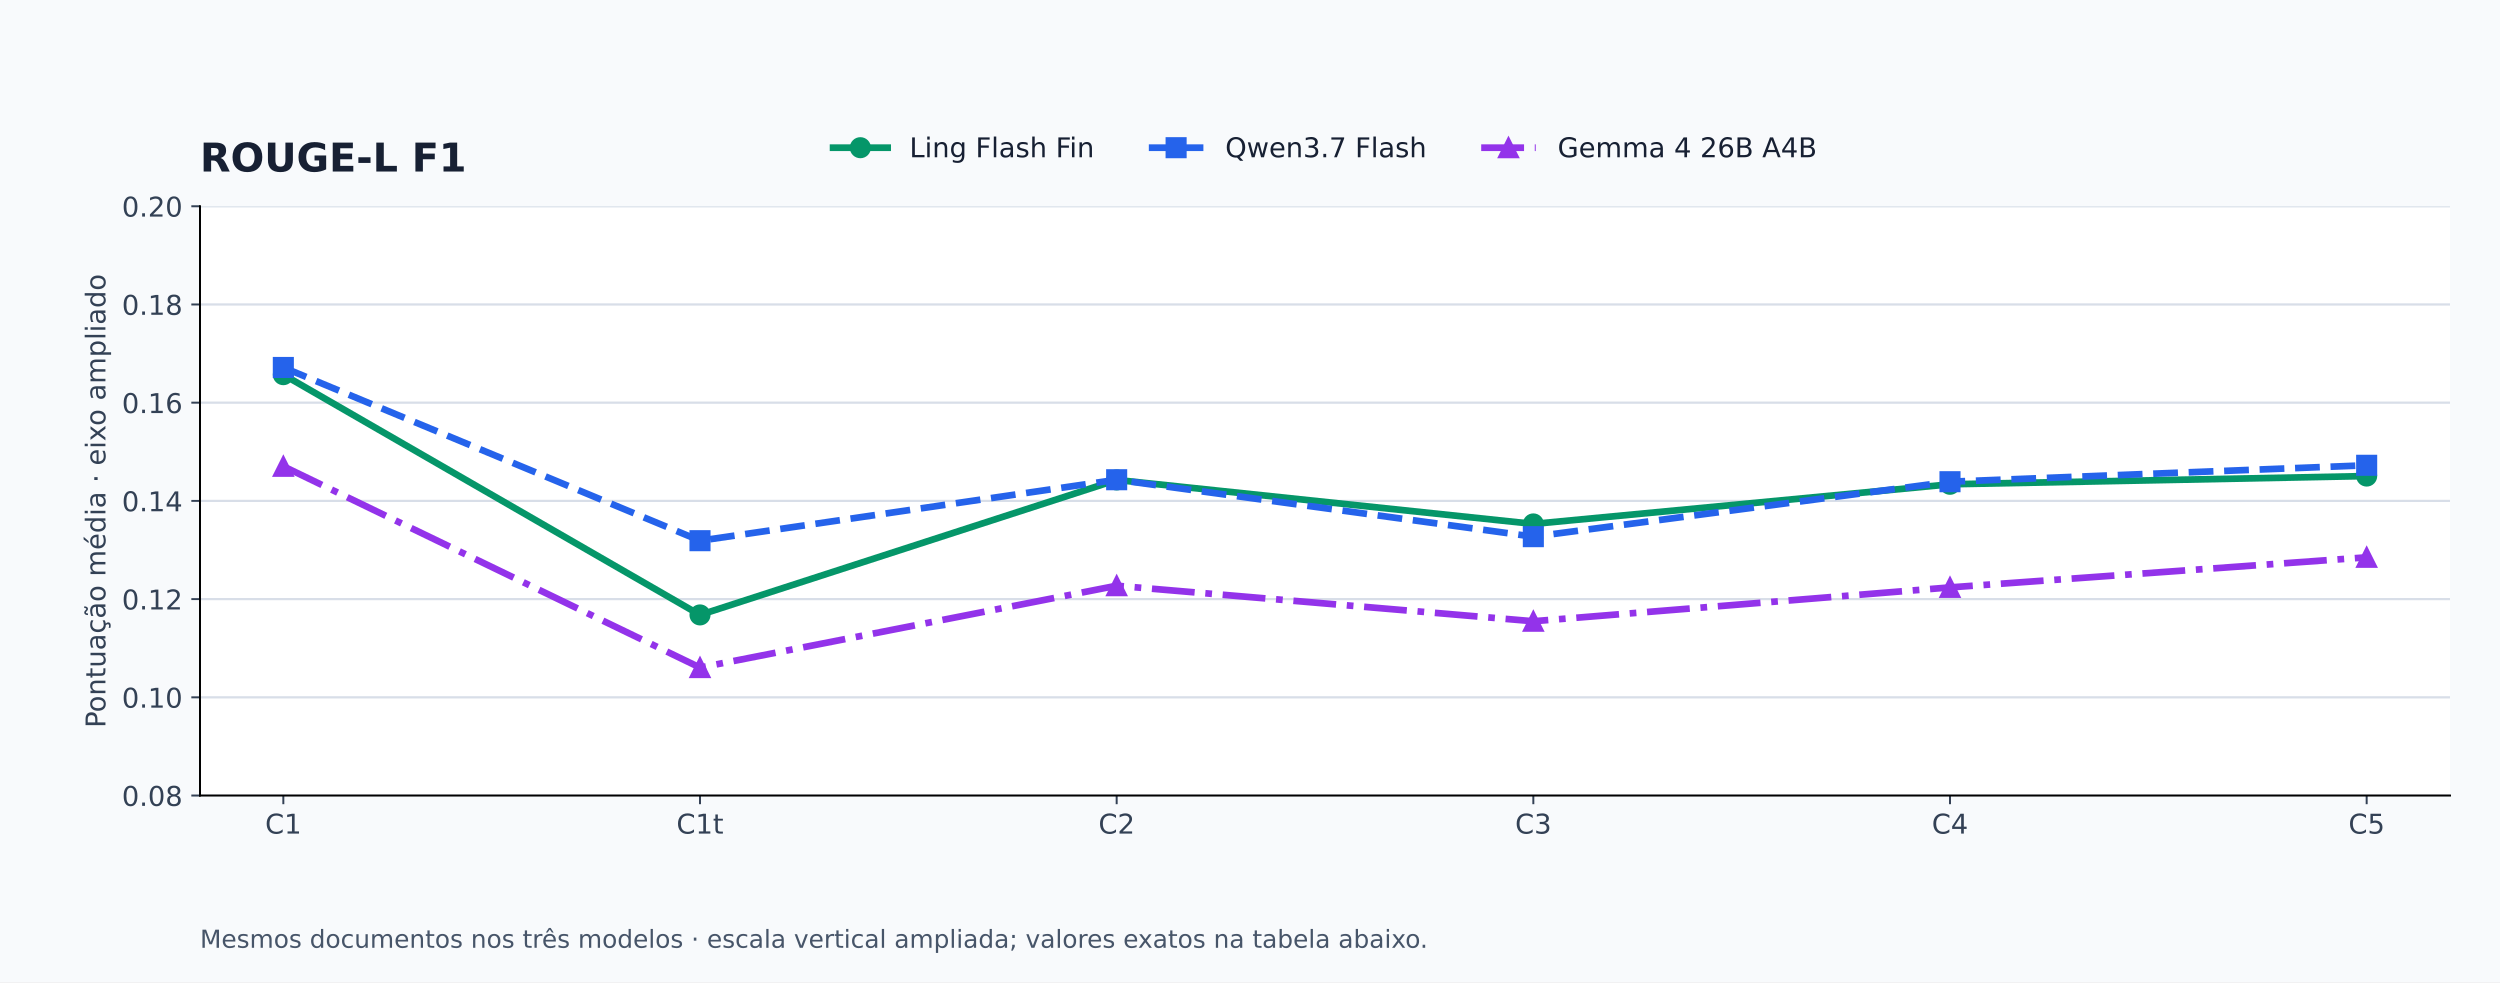
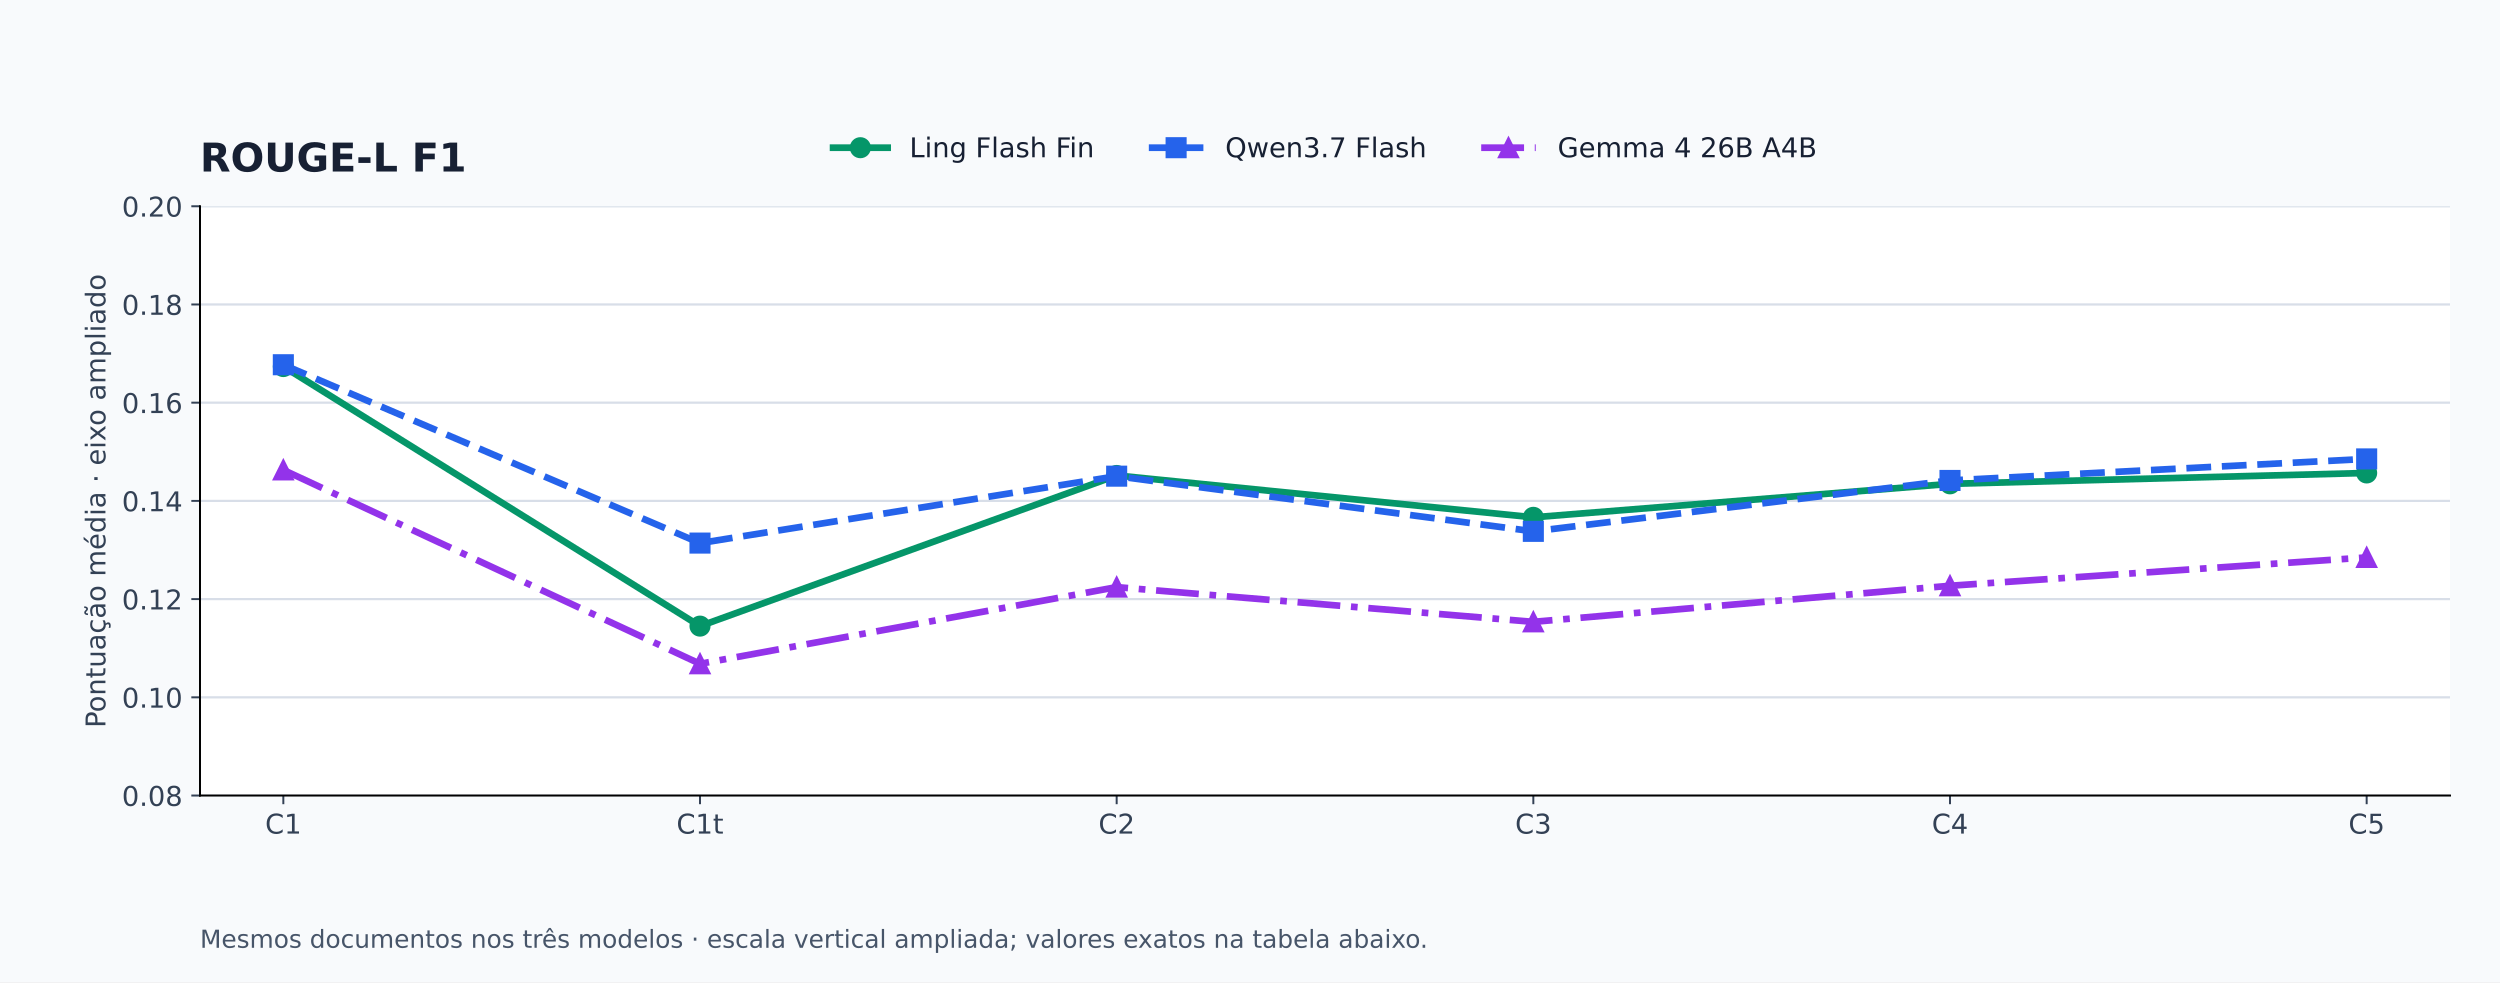
<svg xmlns="http://www.w3.org/2000/svg" xmlns:xlink="http://www.w3.org/1999/xlink" width="1008pt" height="396pt" viewBox="0 0 1008 396" version="1.1">
  <defs>
    <style type="text/css">*{stroke-linejoin: round; stroke-linecap: butt}</style>
  </defs>
  <g id="figure_1">
    <g id="patch_1">
      <path d="M 0 396  L 1008 396  L 1008 0  L 0 0  z " style="fill: #f8fafc" />
    </g>
    <g id="axes_1">
      <g id="patch_2">
        <path d="M 80.64 320.76  L 987.84 320.76  L 987.84 83.16  L 80.64 83.16  z " style="fill: #ffffff" />
      </g>
      <g id="matplotlib.axis_1">
        <g id="xtick_1">
          <g id="line2d_1">
            <defs>
              <path id="m0324ca6d8b" d="M 0 0  L 0 3.5  " style="stroke: #334155; stroke-width: 0.8" />
            </defs>
            <g>
              <use xlink:href="#m0324ca6d8b" x="114.24" y="320.76" style="fill: #334155; stroke: #334155; stroke-width: 0.8" />
            </g>
          </g>
          <g id="text_1">
            <text style="font-size: 11px; font-family: 'DejaVu Sans', 'Bitstream Vera Sans', 'Computer Modern Sans Serif', 'Lucida Grande', 'Verdana', 'Geneva', 'Lucid', 'Arial', 'Helvetica', 'Avant Garde', sans-serif; text-anchor: middle; fill: #334155" x="114.24" y="336.117" transform="rotate(-0 114.24 336.1174)">C1</text>
          </g>
        </g>
        <g id="xtick_2">
          <g id="line2d_2">
            <g>
              <use xlink:href="#m0324ca6d8b" x="282.24" y="320.76" style="fill: #334155; stroke: #334155; stroke-width: 0.8" />
            </g>
          </g>
          <g id="text_2">
            <text style="font-size: 11px; font-family: 'DejaVu Sans', 'Bitstream Vera Sans', 'Computer Modern Sans Serif', 'Lucida Grande', 'Verdana', 'Geneva', 'Lucid', 'Arial', 'Helvetica', 'Avant Garde', sans-serif; text-anchor: middle; fill: #334155" x="282.24" y="336.117" transform="rotate(-0 282.24 336.1174)">C1t</text>
          </g>
        </g>
        <g id="xtick_3">
          <g id="line2d_3">
            <g>
              <use xlink:href="#m0324ca6d8b" x="450.24" y="320.76" style="fill: #334155; stroke: #334155; stroke-width: 0.8" />
            </g>
          </g>
          <g id="text_3">
            <text style="font-size: 11px; font-family: 'DejaVu Sans', 'Bitstream Vera Sans', 'Computer Modern Sans Serif', 'Lucida Grande', 'Verdana', 'Geneva', 'Lucid', 'Arial', 'Helvetica', 'Avant Garde', sans-serif; text-anchor: middle; fill: #334155" x="450.24" y="336.117" transform="rotate(-0 450.24 336.1174)">C2</text>
          </g>
        </g>
        <g id="xtick_4">
          <g id="line2d_4">
            <g>
              <use xlink:href="#m0324ca6d8b" x="618.24" y="320.76" style="fill: #334155; stroke: #334155; stroke-width: 0.8" />
            </g>
          </g>
          <g id="text_4">
            <text style="font-size: 11px; font-family: 'DejaVu Sans', 'Bitstream Vera Sans', 'Computer Modern Sans Serif', 'Lucida Grande', 'Verdana', 'Geneva', 'Lucid', 'Arial', 'Helvetica', 'Avant Garde', sans-serif; text-anchor: middle; fill: #334155" x="618.24" y="336.117" transform="rotate(-0 618.24 336.1174)">C3</text>
          </g>
        </g>
        <g id="xtick_5">
          <g id="line2d_5">
            <g>
              <use xlink:href="#m0324ca6d8b" x="786.24" y="320.76" style="fill: #334155; stroke: #334155; stroke-width: 0.8" />
            </g>
          </g>
          <g id="text_5">
            <text style="font-size: 11px; font-family: 'DejaVu Sans', 'Bitstream Vera Sans', 'Computer Modern Sans Serif', 'Lucida Grande', 'Verdana', 'Geneva', 'Lucid', 'Arial', 'Helvetica', 'Avant Garde', sans-serif; text-anchor: middle; fill: #334155" x="786.24" y="336.117" transform="rotate(-0 786.24 336.1174)">C4</text>
          </g>
        </g>
        <g id="xtick_6">
          <g id="line2d_6">
            <g>
              <use xlink:href="#m0324ca6d8b" x="954.24" y="320.76" style="fill: #334155; stroke: #334155; stroke-width: 0.8" />
            </g>
          </g>
          <g id="text_6">
            <text style="font-size: 11px; font-family: 'DejaVu Sans', 'Bitstream Vera Sans', 'Computer Modern Sans Serif', 'Lucida Grande', 'Verdana', 'Geneva', 'Lucid', 'Arial', 'Helvetica', 'Avant Garde', sans-serif; text-anchor: middle; fill: #334155" x="954.24" y="336.117" transform="rotate(-0 954.24 336.1174)">C5</text>
          </g>
        </g>
      </g>
      <g id="matplotlib.axis_2">
        <g id="ytick_1">
          <g id="line2d_7">
            <path d="M 80.64 320.76  L 987.84 320.76  " clip-path="url(#p5ab5b29296)" style="fill: none; stroke: #d8dee8; stroke-width: 0.9; stroke-linecap: square" />
          </g>
          <g id="line2d_8">
            <defs>
              <path id="m2a07fc7b61" d="M 0 0  L -3.5 0  " style="stroke: #334155; stroke-width: 0.8" />
            </defs>
            <g>
              <use xlink:href="#m2a07fc7b61" x="80.64" y="320.76" style="fill: #334155; stroke: #334155; stroke-width: 0.8" />
            </g>
          </g>
          <g id="text_7">
            <text style="font-size: 11px; font-family: 'DejaVu Sans', 'Bitstream Vera Sans', 'Computer Modern Sans Serif', 'Lucida Grande', 'Verdana', 'Geneva', 'Lucid', 'Arial', 'Helvetica', 'Avant Garde', sans-serif; text-anchor: end; fill: #334155" x="73.64" y="324.939" transform="rotate(-0 73.64 324.9387)">0.08</text>
          </g>
        </g>
        <g id="ytick_2">
          <g id="line2d_9">
            <path d="M 80.64 281.16  L 987.84 281.16  " clip-path="url(#p5ab5b29296)" style="fill: none; stroke: #d8dee8; stroke-width: 0.9; stroke-linecap: square" />
          </g>
          <g id="line2d_10">
            <g>
              <use xlink:href="#m2a07fc7b61" x="80.64" y="281.16" style="fill: #334155; stroke: #334155; stroke-width: 0.8" />
            </g>
          </g>
          <g id="text_8">
            <text style="font-size: 11px; font-family: 'DejaVu Sans', 'Bitstream Vera Sans', 'Computer Modern Sans Serif', 'Lucida Grande', 'Verdana', 'Geneva', 'Lucid', 'Arial', 'Helvetica', 'Avant Garde', sans-serif; text-anchor: end; fill: #334155" x="73.64" y="285.339" transform="rotate(-0 73.64 285.3387)">0.10</text>
          </g>
        </g>
        <g id="ytick_3">
          <g id="line2d_11">
            <path d="M 80.64 241.56  L 987.84 241.56  " clip-path="url(#p5ab5b29296)" style="fill: none; stroke: #d8dee8; stroke-width: 0.9; stroke-linecap: square" />
          </g>
          <g id="line2d_12">
            <g>
              <use xlink:href="#m2a07fc7b61" x="80.64" y="241.56" style="fill: #334155; stroke: #334155; stroke-width: 0.8" />
            </g>
          </g>
          <g id="text_9">
            <text style="font-size: 11px; font-family: 'DejaVu Sans', 'Bitstream Vera Sans', 'Computer Modern Sans Serif', 'Lucida Grande', 'Verdana', 'Geneva', 'Lucid', 'Arial', 'Helvetica', 'Avant Garde', sans-serif; text-anchor: end; fill: #334155" x="73.64" y="245.739" transform="rotate(-0 73.64 245.7387)">0.12</text>
          </g>
        </g>
        <g id="ytick_4">
          <g id="line2d_13">
            <path d="M 80.64 201.96  L 987.84 201.96  " clip-path="url(#p5ab5b29296)" style="fill: none; stroke: #d8dee8; stroke-width: 0.9; stroke-linecap: square" />
          </g>
          <g id="line2d_14">
            <g>
              <use xlink:href="#m2a07fc7b61" x="80.64" y="201.96" style="fill: #334155; stroke: #334155; stroke-width: 0.8" />
            </g>
          </g>
          <g id="text_10">
            <text style="font-size: 11px; font-family: 'DejaVu Sans', 'Bitstream Vera Sans', 'Computer Modern Sans Serif', 'Lucida Grande', 'Verdana', 'Geneva', 'Lucid', 'Arial', 'Helvetica', 'Avant Garde', sans-serif; text-anchor: end; fill: #334155" x="73.64" y="206.139" transform="rotate(-0 73.64 206.1387)">0.14</text>
          </g>
        </g>
        <g id="ytick_5">
          <g id="line2d_15">
            <path d="M 80.64 162.36  L 987.84 162.36  " clip-path="url(#p5ab5b29296)" style="fill: none; stroke: #d8dee8; stroke-width: 0.9; stroke-linecap: square" />
          </g>
          <g id="line2d_16">
            <g>
              <use xlink:href="#m2a07fc7b61" x="80.64" y="162.36" style="fill: #334155; stroke: #334155; stroke-width: 0.8" />
            </g>
          </g>
          <g id="text_11">
            <text style="font-size: 11px; font-family: 'DejaVu Sans', 'Bitstream Vera Sans', 'Computer Modern Sans Serif', 'Lucida Grande', 'Verdana', 'Geneva', 'Lucid', 'Arial', 'Helvetica', 'Avant Garde', sans-serif; text-anchor: end; fill: #334155" x="73.64" y="166.539" transform="rotate(-0 73.64 166.5387)">0.16</text>
          </g>
        </g>
        <g id="ytick_6">
          <g id="line2d_17">
            <path d="M 80.64 122.76  L 987.84 122.76  " clip-path="url(#p5ab5b29296)" style="fill: none; stroke: #d8dee8; stroke-width: 0.9; stroke-linecap: square" />
          </g>
          <g id="line2d_18">
            <g>
              <use xlink:href="#m2a07fc7b61" x="80.64" y="122.76" style="fill: #334155; stroke: #334155; stroke-width: 0.8" />
            </g>
          </g>
          <g id="text_12">
            <text style="font-size: 11px; font-family: 'DejaVu Sans', 'Bitstream Vera Sans', 'Computer Modern Sans Serif', 'Lucida Grande', 'Verdana', 'Geneva', 'Lucid', 'Arial', 'Helvetica', 'Avant Garde', sans-serif; text-anchor: end; fill: #334155" x="73.64" y="126.939" transform="rotate(-0 73.64 126.9387)">0.18</text>
          </g>
        </g>
        <g id="ytick_7">
          <g id="line2d_19">
            <path d="M 80.64 83.16  L 987.84 83.16  " clip-path="url(#p5ab5b29296)" style="fill: none; stroke: #d8dee8; stroke-width: 0.9; stroke-linecap: square" />
          </g>
          <g id="line2d_20">
            <g>
              <use xlink:href="#m2a07fc7b61" x="80.64" y="83.16" style="fill: #334155; stroke: #334155; stroke-width: 0.8" />
            </g>
          </g>
          <g id="text_13">
            <text style="font-size: 11px; font-family: 'DejaVu Sans', 'Bitstream Vera Sans', 'Computer Modern Sans Serif', 'Lucida Grande', 'Verdana', 'Geneva', 'Lucid', 'Arial', 'Helvetica', 'Avant Garde', sans-serif; text-anchor: end; fill: #334155" x="73.64" y="87.339" transform="rotate(-0 73.64 87.33871)">0.20</text>
          </g>
        </g>
        <g id="text_14">
          <text style="font-size: 11px; font-family: 'DejaVu Sans', 'Bitstream Vera Sans', 'Computer Modern Sans Serif', 'Lucida Grande', 'Verdana', 'Geneva', 'Lucid', 'Arial', 'Helvetica', 'Avant Garde', sans-serif; text-anchor: middle; fill: #334155" x="42.505" y="201.96" transform="rotate(-90 42.50523 201.96)">Pontuação média · eixo ampliado</text>
        </g>
      </g>
      <g id="line2d_21">
-         <path d="M 114.24 151.068  L 282.24 247.938  L 450.24 193.517  L 618.24 211.246  L 786.24 195.264  L 954.24 191.947  " clip-path="url(#p5ab5b29296)" style="fill: none; stroke: #059669; stroke-width: 2.7; stroke-linecap: square" />
+         <path d="M 114.24 147.802  L 282.24 252.451  L 450.24 191.704  L 618.24 208.584  L 786.24 195.082  L 954.24 190.7  " clip-path="url(#p5ab5b29296)" style="fill: none; stroke: #059669; stroke-width: 2.7; stroke-linecap: square" />
        <defs>
          <path id="me32230599e" d="M 0 3.75  C 0.995 3.75 1.948 3.355 2.652 2.652  C 3.355 1.948 3.75 0.995 3.75 0  C 3.75 -0.995 3.355 -1.948 2.652 -2.652  C 1.948 -3.355 0.995 -3.75 0 -3.75  C -0.995 -3.75 -1.948 -3.355 -2.652 -2.652  C -3.355 -1.948 -3.75 -0.995 -3.75 0  C -3.75 0.995 -3.355 1.948 -2.652 2.652  C -1.948 3.355 -0.995 3.75 0 3.75  z " style="stroke: #059669" />
        </defs>
        <g clip-path="url(#p5ab5b29296)">
-           <use xlink:href="#me32230599e" x="114.24" y="151.068" style="fill: #059669; stroke: #059669" />
-           <use xlink:href="#me32230599e" x="282.24" y="247.938" style="fill: #059669; stroke: #059669" />
-           <use xlink:href="#me32230599e" x="450.24" y="193.517" style="fill: #059669; stroke: #059669" />
-           <use xlink:href="#me32230599e" x="618.24" y="211.246" style="fill: #059669; stroke: #059669" />
-           <use xlink:href="#me32230599e" x="786.24" y="195.264" style="fill: #059669; stroke: #059669" />
-           <use xlink:href="#me32230599e" x="954.24" y="191.947" style="fill: #059669; stroke: #059669" />
+           <use xlink:href="#me32230599e" x="114.24" y="147.802" style="fill: #059669; stroke: #059669" />
+           <use xlink:href="#me32230599e" x="282.24" y="252.451" style="fill: #059669; stroke: #059669" />
+           <use xlink:href="#me32230599e" x="450.24" y="191.704" style="fill: #059669; stroke: #059669" />
+           <use xlink:href="#me32230599e" x="618.24" y="208.584" style="fill: #059669; stroke: #059669" />
+           <use xlink:href="#me32230599e" x="786.24" y="195.082" style="fill: #059669; stroke: #059669" />
+           <use xlink:href="#me32230599e" x="954.24" y="190.7" style="fill: #059669; stroke: #059669" />
        </g>
      </g>
      <g id="line2d_22">
-         <path d="M 114.24 148.161  L 282.24 218.006  L 450.24 193.426  L 618.24 216.381  L 786.24 194.226  L 954.24 187.603  " clip-path="url(#p5ab5b29296)" style="fill: none; stroke-dasharray: 9.99,4.32; stroke-dashoffset: 0; stroke: #2563eb; stroke-width: 2.7" />
+         <path d="M 114.24 147.061  L 282.24 218.969  L 450.24 191.992  L 618.24 214.241  L 786.24 193.719  L 954.24 185.033  " clip-path="url(#p5ab5b29296)" style="fill: none; stroke-dasharray: 9.99,4.32; stroke-dashoffset: 0; stroke: #2563eb; stroke-width: 2.7" />
        <defs>
          <path id="m8569a866d2" d="M -3.75 3.75  L 3.75 3.75  L 3.75 -3.75  L -3.75 -3.75  z " style="stroke: #2563eb; stroke-linejoin: miter" />
        </defs>
        <g clip-path="url(#p5ab5b29296)">
-           <use xlink:href="#m8569a866d2" x="114.24" y="148.161" style="fill: #2563eb; stroke: #2563eb; stroke-linejoin: miter" />
-           <use xlink:href="#m8569a866d2" x="282.24" y="218.006" style="fill: #2563eb; stroke: #2563eb; stroke-linejoin: miter" />
-           <use xlink:href="#m8569a866d2" x="450.24" y="193.426" style="fill: #2563eb; stroke: #2563eb; stroke-linejoin: miter" />
-           <use xlink:href="#m8569a866d2" x="618.24" y="216.381" style="fill: #2563eb; stroke: #2563eb; stroke-linejoin: miter" />
-           <use xlink:href="#m8569a866d2" x="786.24" y="194.226" style="fill: #2563eb; stroke: #2563eb; stroke-linejoin: miter" />
-           <use xlink:href="#m8569a866d2" x="954.24" y="187.603" style="fill: #2563eb; stroke: #2563eb; stroke-linejoin: miter" />
+           <use xlink:href="#m8569a866d2" x="114.24" y="147.061" style="fill: #2563eb; stroke: #2563eb; stroke-linejoin: miter" />
+           <use xlink:href="#m8569a866d2" x="282.24" y="218.969" style="fill: #2563eb; stroke: #2563eb; stroke-linejoin: miter" />
+           <use xlink:href="#m8569a866d2" x="450.24" y="191.992" style="fill: #2563eb; stroke: #2563eb; stroke-linejoin: miter" />
+           <use xlink:href="#m8569a866d2" x="618.24" y="214.241" style="fill: #2563eb; stroke: #2563eb; stroke-linejoin: miter" />
+           <use xlink:href="#m8569a866d2" x="786.24" y="193.719" style="fill: #2563eb; stroke: #2563eb; stroke-linejoin: miter" />
+           <use xlink:href="#m8569a866d2" x="954.24" y="185.033" style="fill: #2563eb; stroke: #2563eb; stroke-linejoin: miter" />
        </g>
      </g>
      <g id="line2d_23">
-         <path d="M 114.24 188.02  L 282.24 269.177  L 450.24 236.161  L 618.24 250.488  L 786.24 236.841  L 954.24 224.717  " clip-path="url(#p5ab5b29296)" style="fill: none; stroke-dasharray: 17.28,4.32,2.7,4.32; stroke-dashoffset: 0; stroke: #9333ea; stroke-width: 2.7" />
+         <path d="M 114.24 189.481  L 282.24 267.65  L 450.24 236.726  L 618.24 250.732  L 786.24 236.179  L 954.24 224.755  " clip-path="url(#p5ab5b29296)" style="fill: none; stroke-dasharray: 17.28,4.32,2.7,4.32; stroke-dashoffset: 0; stroke: #9333ea; stroke-width: 2.7" />
        <defs>
          <path id="md686dd8319" d="M 0 -3.75  L -3.75 3.75  L 3.75 3.75  z " style="stroke: #9333ea; stroke-linejoin: miter" />
        </defs>
        <g clip-path="url(#p5ab5b29296)">
-           <use xlink:href="#md686dd8319" x="114.24" y="188.02" style="fill: #9333ea; stroke: #9333ea; stroke-linejoin: miter" />
-           <use xlink:href="#md686dd8319" x="282.24" y="269.177" style="fill: #9333ea; stroke: #9333ea; stroke-linejoin: miter" />
-           <use xlink:href="#md686dd8319" x="450.24" y="236.161" style="fill: #9333ea; stroke: #9333ea; stroke-linejoin: miter" />
-           <use xlink:href="#md686dd8319" x="618.24" y="250.488" style="fill: #9333ea; stroke: #9333ea; stroke-linejoin: miter" />
-           <use xlink:href="#md686dd8319" x="786.24" y="236.841" style="fill: #9333ea; stroke: #9333ea; stroke-linejoin: miter" />
-           <use xlink:href="#md686dd8319" x="954.24" y="224.717" style="fill: #9333ea; stroke: #9333ea; stroke-linejoin: miter" />
+           <use xlink:href="#md686dd8319" x="114.24" y="189.481" style="fill: #9333ea; stroke: #9333ea; stroke-linejoin: miter" />
+           <use xlink:href="#md686dd8319" x="282.24" y="267.65" style="fill: #9333ea; stroke: #9333ea; stroke-linejoin: miter" />
+           <use xlink:href="#md686dd8319" x="450.24" y="236.726" style="fill: #9333ea; stroke: #9333ea; stroke-linejoin: miter" />
+           <use xlink:href="#md686dd8319" x="618.24" y="250.732" style="fill: #9333ea; stroke: #9333ea; stroke-linejoin: miter" />
+           <use xlink:href="#md686dd8319" x="786.24" y="236.179" style="fill: #9333ea; stroke: #9333ea; stroke-linejoin: miter" />
+           <use xlink:href="#md686dd8319" x="954.24" y="224.755" style="fill: #9333ea; stroke: #9333ea; stroke-linejoin: miter" />
        </g>
      </g>
      <g id="patch_3">
        <path d="M 80.64 320.76  L 80.64 83.16  " style="fill: none; stroke: #000000; stroke-width: 0.8; stroke-linejoin: miter; stroke-linecap: square" />
      </g>
      <g id="patch_4">
        <path d="M 80.64 320.76  L 987.84 320.76  " style="fill: none; stroke: #000000; stroke-width: 0.8; stroke-linejoin: miter; stroke-linecap: square" />
      </g>
      <g id="text_15">
        <text style="font-weight: 700; font-size: 16px; font-family: 'DejaVu Sans', 'Bitstream Vera Sans', 'Computer Modern Sans Serif', 'Lucida Grande', 'Verdana', 'Geneva', 'Lucid', 'Arial', 'Helvetica', 'Avant Garde', sans-serif; text-anchor: start; fill: #172033" x="80.64" y="69.16" transform="rotate(-0 80.64 69.16)">ROUGE-L F1</text>
      </g>
      <g id="legend_1">
        <g id="line2d_24">
          <path d="M 335.899 59.552  L 346.899 59.552  L 357.899 59.552  " style="fill: none; stroke: #059669; stroke-width: 2.7; stroke-linecap: square" />
          <g>
            <use xlink:href="#me32230599e" x="346.899" y="59.552" style="fill: #059669; stroke: #059669" />
          </g>
        </g>
        <g id="text_16">
          <text style="font-size: 11px; font-family: 'DejaVu Sans', 'Bitstream Vera Sans', 'Computer Modern Sans Serif', 'Lucida Grande', 'Verdana', 'Geneva', 'Lucid', 'Arial', 'Helvetica', 'Avant Garde', sans-serif; text-anchor: start; fill: #172033" x="366.699" y="63.402" transform="rotate(-0 366.6988 63.40228)">Ling Flash Fin</text>
        </g>
        <g id="line2d_25">
          <path d="M 463.208 59.552  L 474.208 59.552  L 485.208 59.552  " style="fill: none; stroke-dasharray: 9.99,4.32; stroke-dashoffset: 0; stroke: #2563eb; stroke-width: 2.7" />
          <g>
            <use xlink:href="#m8569a866d2" x="474.208" y="59.552" style="fill: #2563eb; stroke: #2563eb; stroke-linejoin: miter" />
          </g>
        </g>
        <g id="text_17">
          <text style="font-size: 11px; font-family: 'DejaVu Sans', 'Bitstream Vera Sans', 'Computer Modern Sans Serif', 'Lucida Grande', 'Verdana', 'Geneva', 'Lucid', 'Arial', 'Helvetica', 'Avant Garde', sans-serif; text-anchor: start; fill: #172033" x="494.008" y="63.402" transform="rotate(-0 494.0084 63.40228)">Qwen3.7 Flash</text>
        </g>
        <g id="line2d_26">
          <path d="M 597.218 59.552  L 608.218 59.552  L 619.218 59.552  " style="fill: none; stroke-dasharray: 17.28,4.32,2.7,4.32; stroke-dashoffset: 0; stroke: #9333ea; stroke-width: 2.7" />
          <g>
            <use xlink:href="#md686dd8319" x="608.218" y="59.552" style="fill: #9333ea; stroke: #9333ea; stroke-linejoin: miter" />
          </g>
        </g>
        <g id="text_18">
          <text style="font-size: 11px; font-family: 'DejaVu Sans', 'Bitstream Vera Sans', 'Computer Modern Sans Serif', 'Lucida Grande', 'Verdana', 'Geneva', 'Lucid', 'Arial', 'Helvetica', 'Avant Garde', sans-serif; text-anchor: start; fill: #172033" x="628.018" y="63.402" transform="rotate(-0 628.0176 63.40228)">Gemma 4 26B A4B</text>
        </g>
      </g>
    </g>
    <g id="text_19">
      <text style="font-size: 10px; font-family: 'DejaVu Sans', 'Bitstream Vera Sans', 'Computer Modern Sans Serif', 'Lucida Grande', 'Verdana', 'Geneva', 'Lucid', 'Arial', 'Helvetica', 'Avant Garde', sans-serif; text-anchor: start; fill: #475569" x="80.64" y="382.14" transform="rotate(-0 80.64 382.14)">Mesmos documentos nos três modelos · escala vertical ampliada; valores exatos na tabela abaixo.</text>
    </g>
  </g>
  <defs>
    <clipPath id="p5ab5b29296">
      <rect x="80.64" y="83.16" width="907.2" height="237.6" />
    </clipPath>
  </defs>
</svg>
